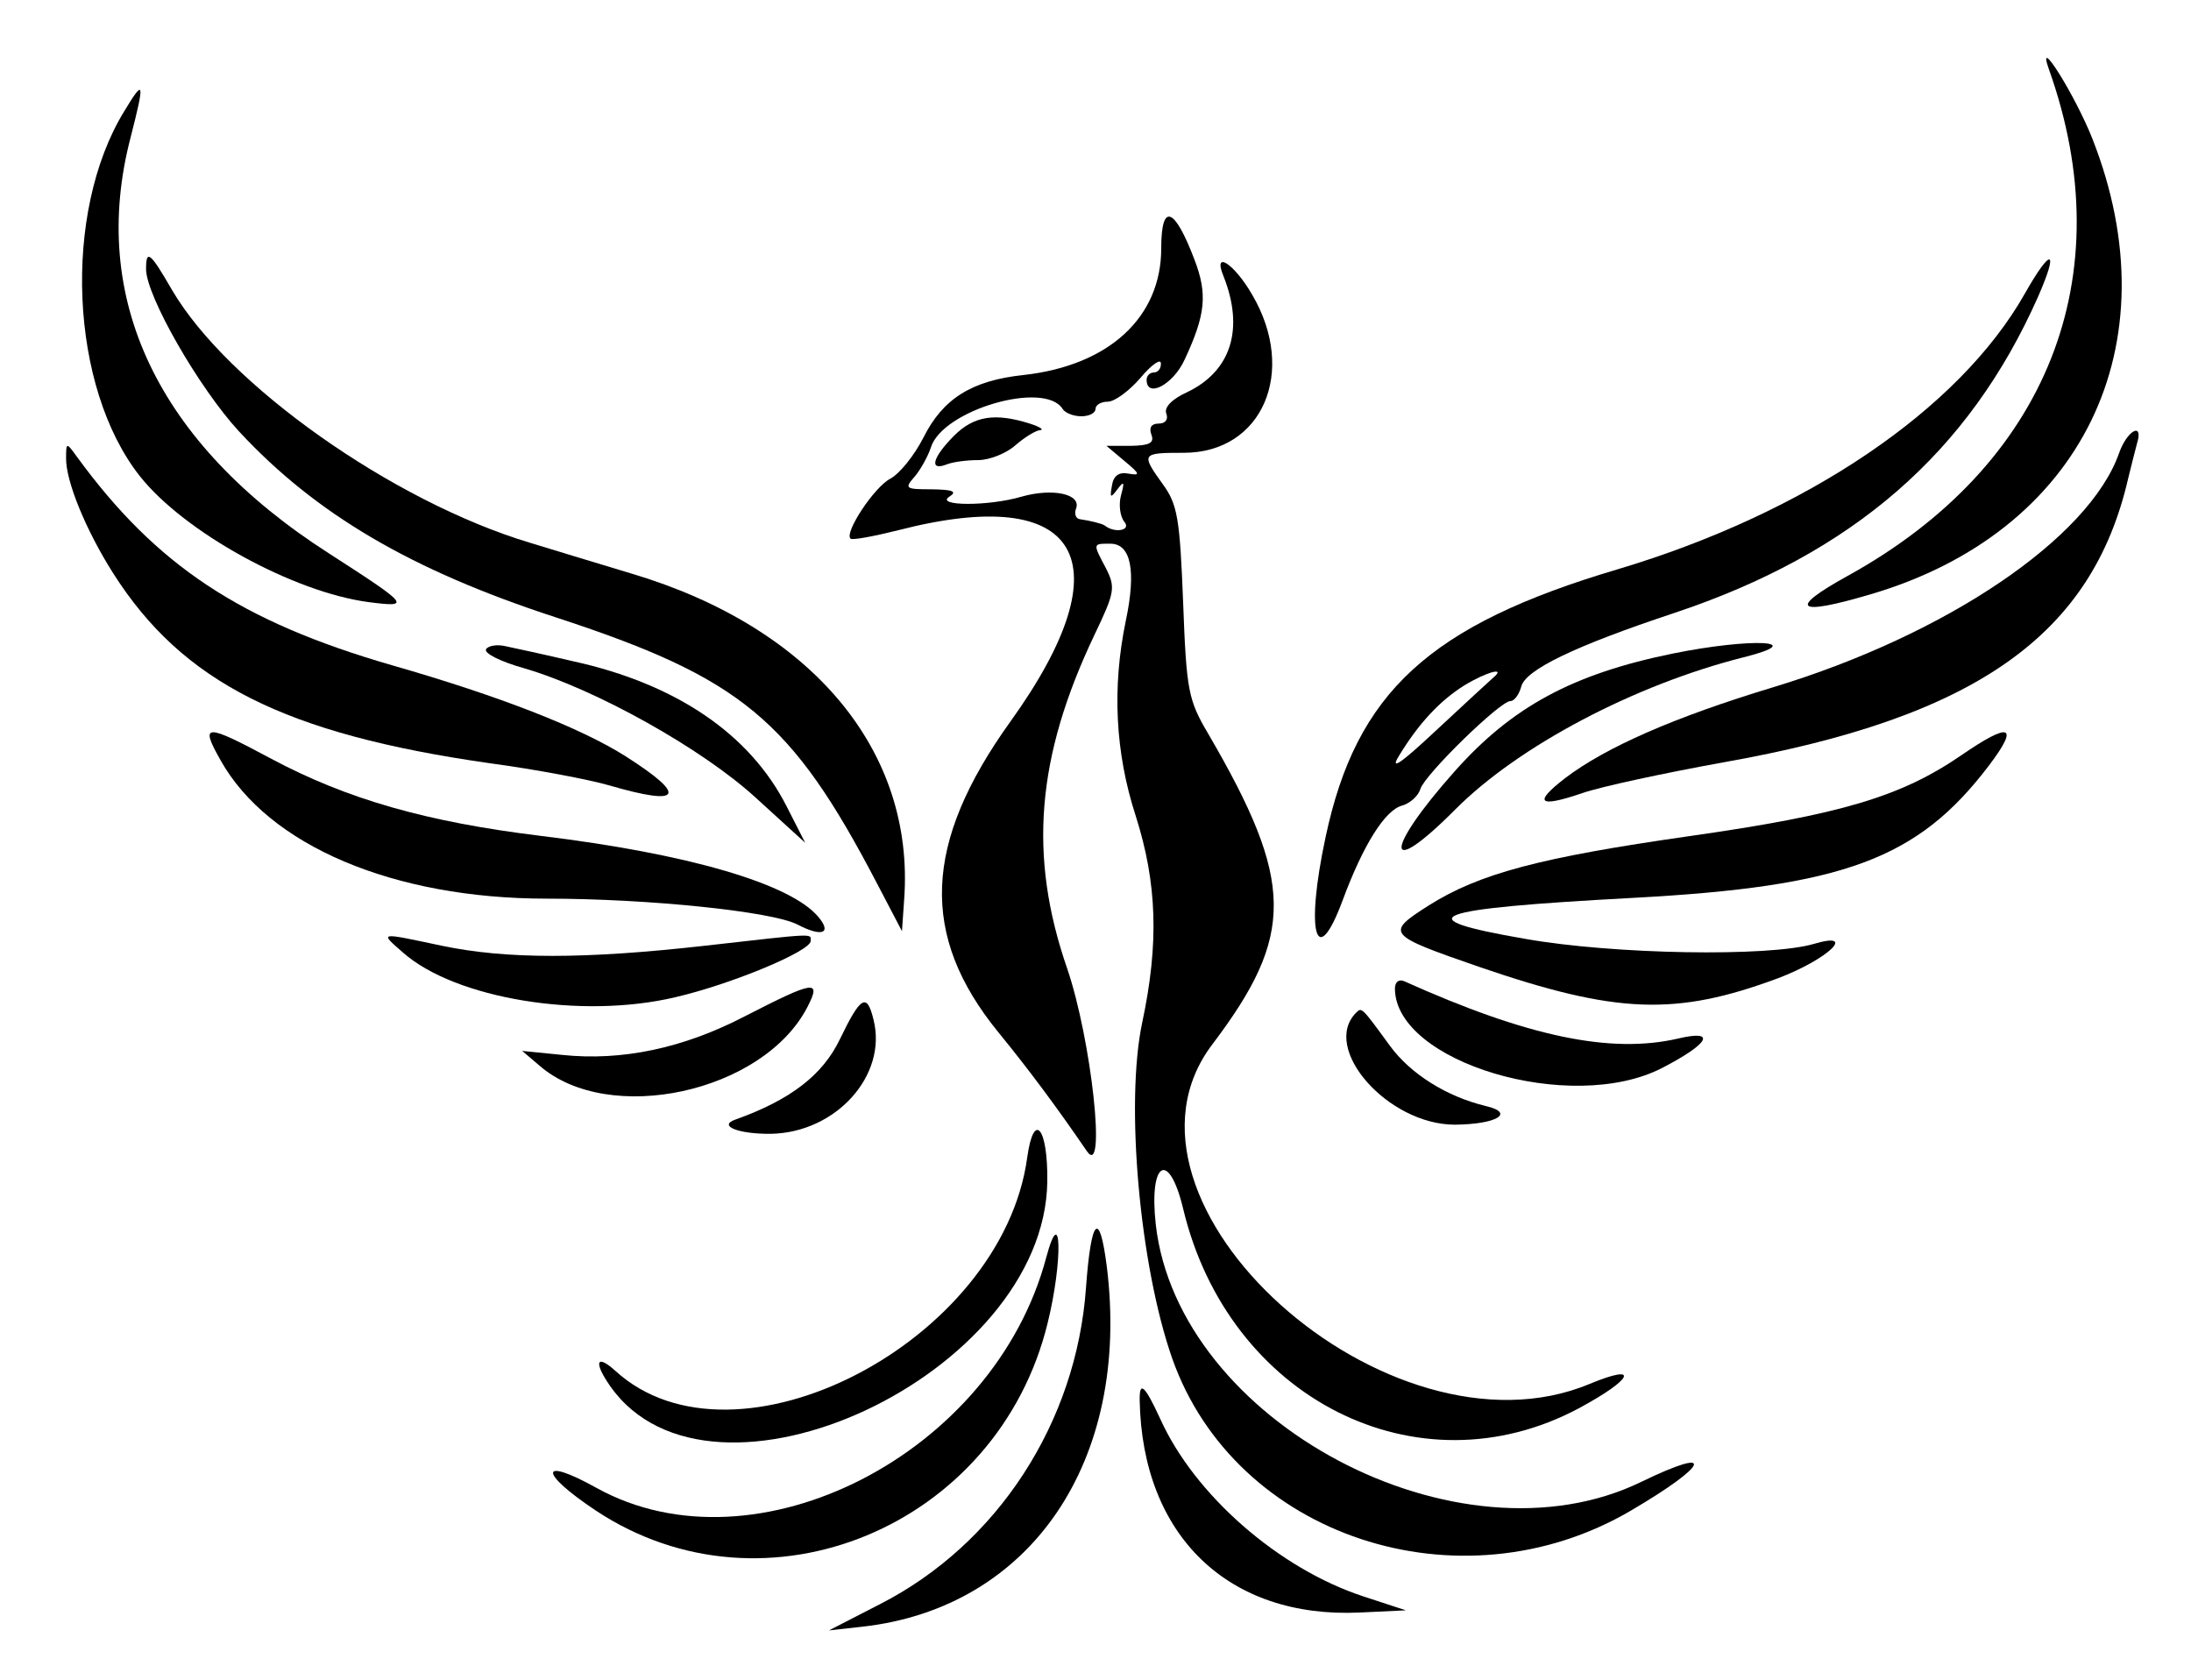
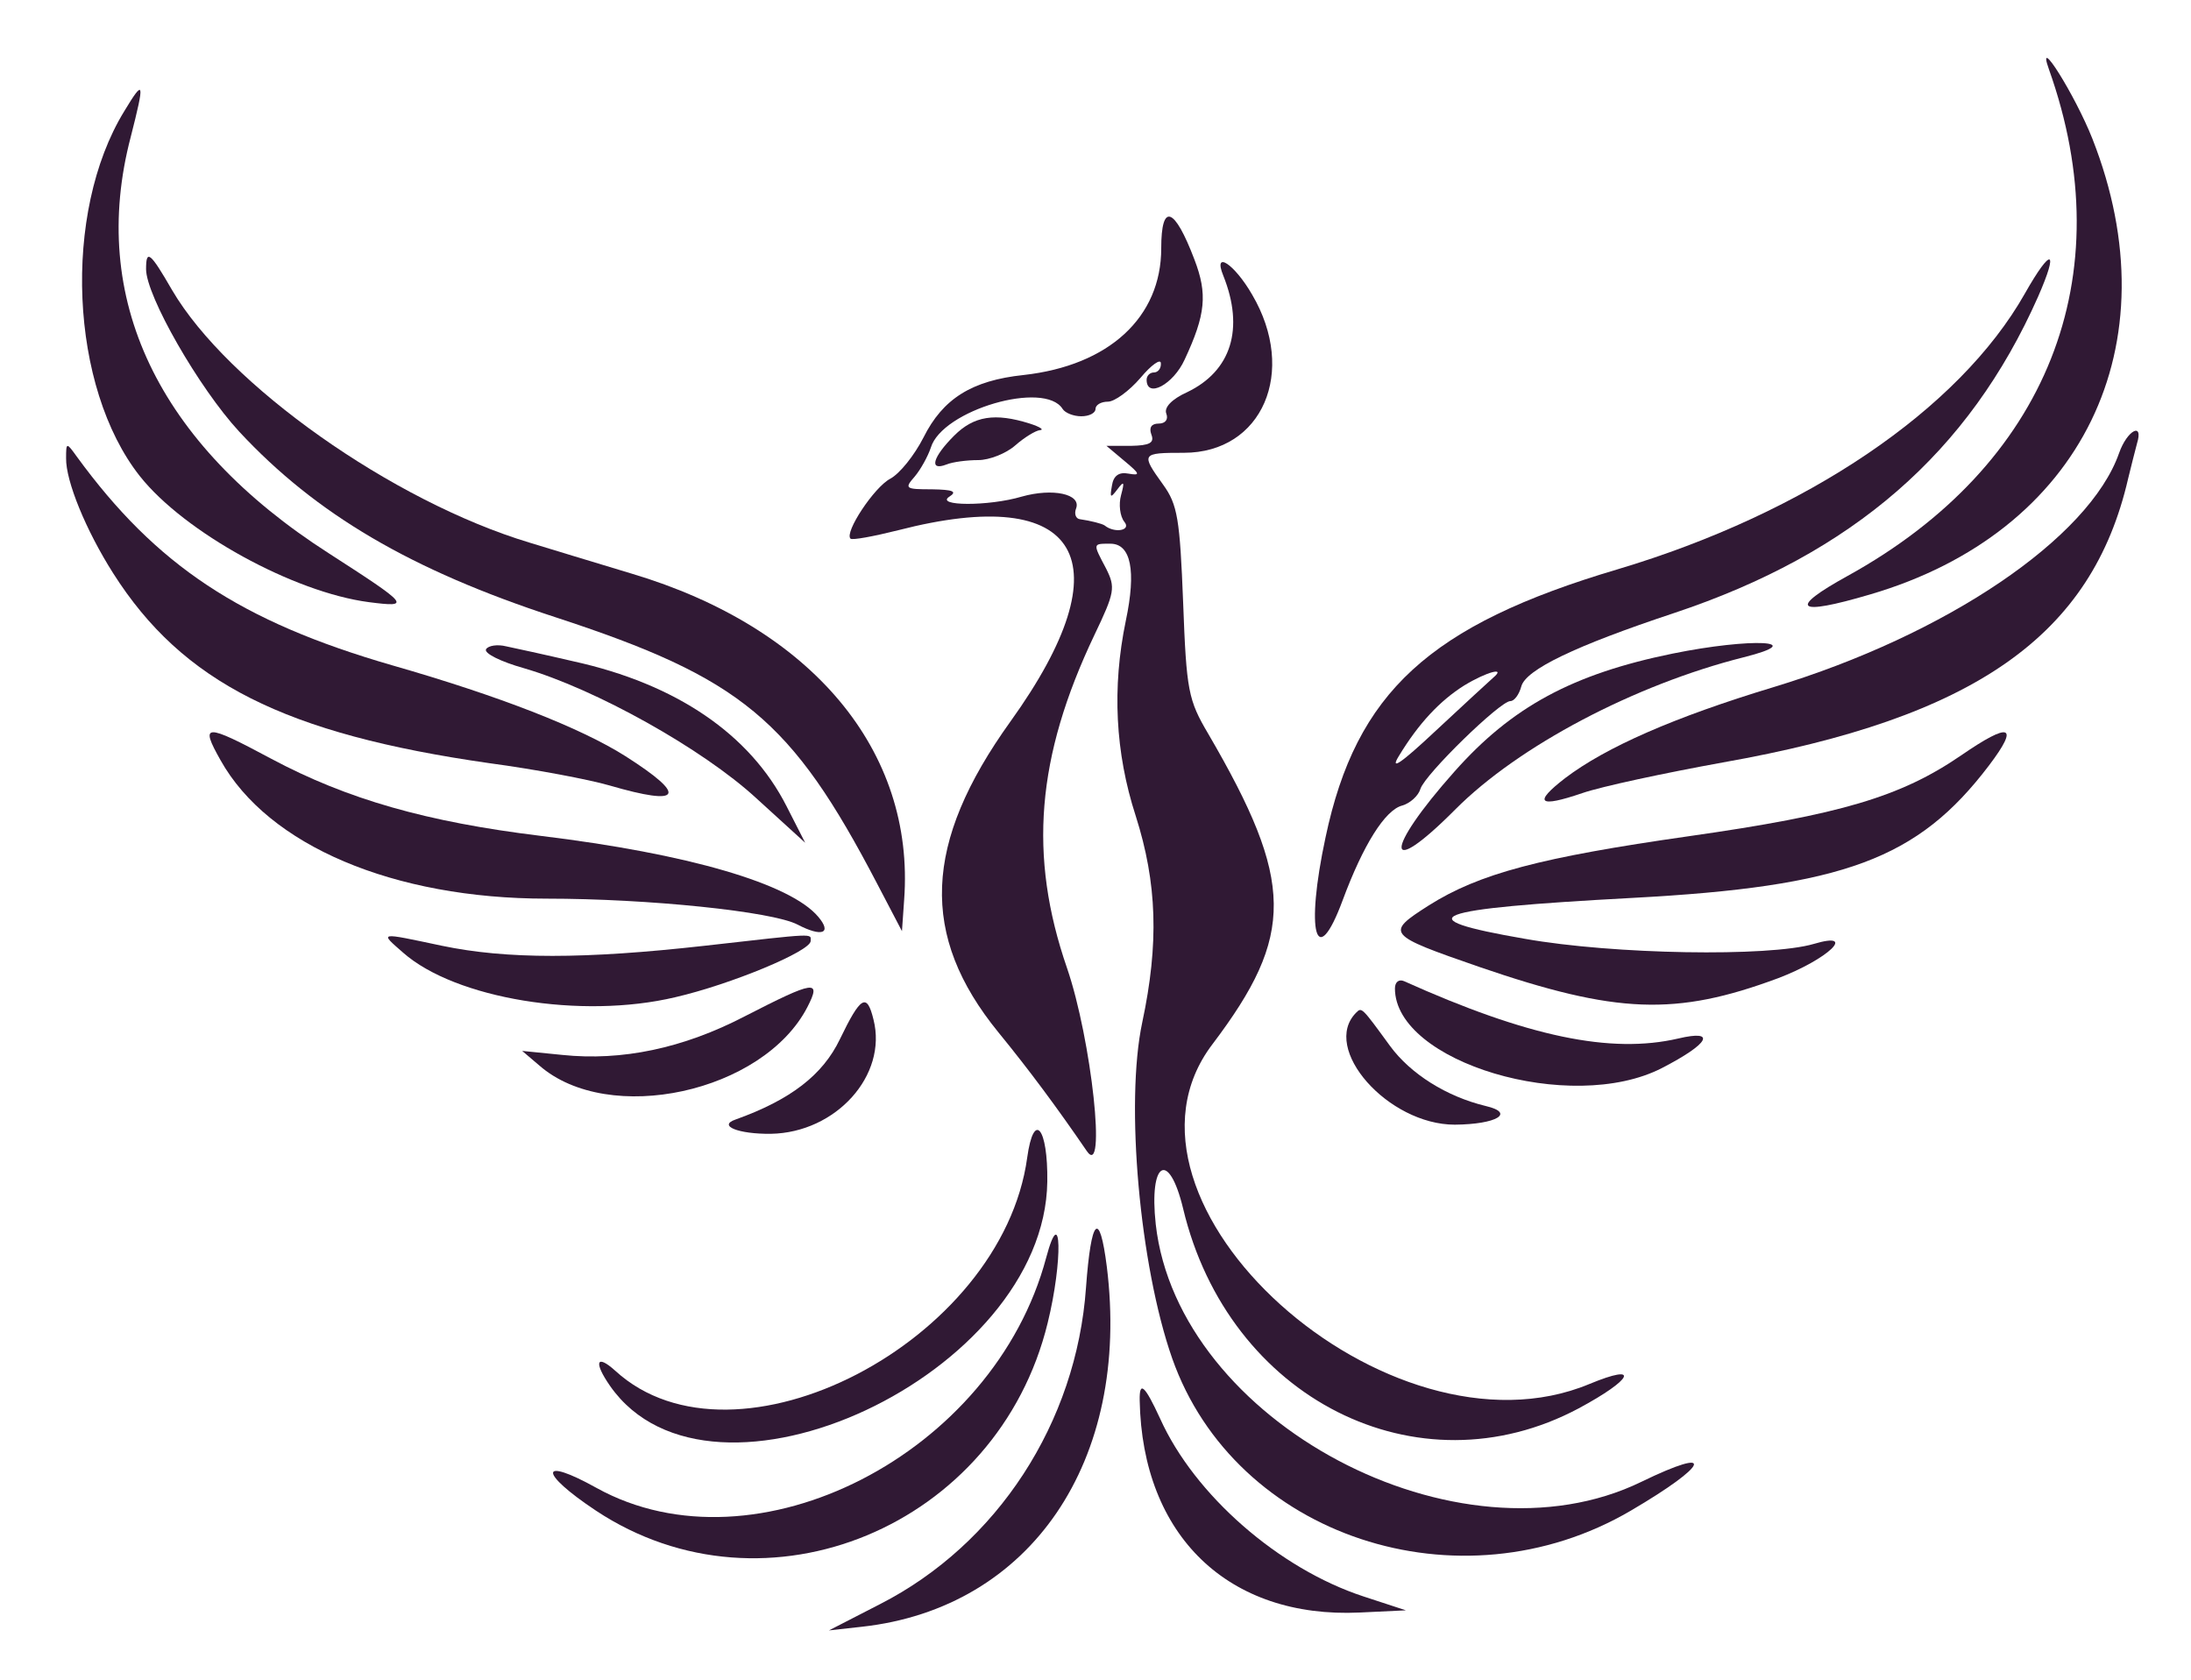
- <svg xmlns="http://www.w3.org/2000/svg" version="1.0" width="300pt" height="230pt" viewBox="0 0 300 230" preserveAspectRatio="xMidYMid meet">
-   <g transform="translate(0,230) scale(0.05,-0.05)" fill="#000000" stroke="none">
+ <svg xmlns="http://www.w3.org/2000/svg" version="1.0" width="300pt" height="230pt" viewBox="0 0 300 230" preserveAspectRatio="xMidYMid meet" fill="#301934" stroke="none">
+   <g transform="translate(0,230) scale(0.05,-0.05)" fill="#301934" stroke="none">
    <path d="M5611 4410 c202 -567 -4 -1085 -551 -1387 -165 -91 -142 -111 61 -51 581 170 831 683 609 1248 -47 119 -156 293 -119 190z" />
    <path d="M340 4295 c-170 -278 -149 -756 43 -999 122 -154 421 -318 627 -345 117 -15 112 -9 -110 134 -468 300 -658 698 -542 1140 39 153 37 161 -18 70z" />
    <path d="M3180 3920 c0 -189 -143 -321 -377 -347 -142 -15 -221 -65 -274 -171 -25 -49 -65 -99 -91 -113 -44 -23 -126 -147 -109 -164 4 -5 63 6 131 23 500 129 624 -83 307 -524 -239 -333 -249 -586 -33 -851 85 -104 162 -208 242 -325 55 -81 13 306 -54 501 -106 307 -84 578 75 912 56 117 58 130 32 182 -37 70 -37 68 12 68 56 0 71 -74 42 -211 -38 -183 -29 -361 27 -534 59 -185 64 -350 18 -566 -47 -221 -7 -666 82 -920 172 -488 787 -692 1256 -417 215 126 235 179 29 79 -501 -244 -1269 164 -1330 705 -19 173 36 205 75 43 124 -520 642 -782 1083 -547 149 80 170 125 30 67 -551 -230 -1361 498 -1033 930 227 300 225 445 -11 850 -55 93 -60 118 -69 360 -9 228 -15 268 -55 323 -61 85 -60 87 57 87 215 0 311 222 187 433 -49 85 -108 123 -79 52 58 -145 22 -261 -99 -319 -42 -19 -64 -42 -57 -59 6 -16 -3 -27 -21 -27 -20 0 -27 -11 -20 -30 9 -23 -5 -30 -56 -31 l-67 0 50 -42 c42 -35 44 -40 10 -34 -26 5 -41 -6 -45 -33 -6 -34 -4 -35 15 -10 18 24 20 21 10 -16 -7 -25 -3 -58 9 -73 20 -24 -27 -32 -54 -10 -7 5 -39 13 -67 17 -12 1 -17 15 -11 30 14 39 -64 56 -149 32 -91 -27 -239 -26 -198 0 22 14 10 19 -48 20 -73 0 -76 2 -47 35 16 19 36 55 44 79 31 103 312 185 361 106 7 -11 30 -20 51 -20 22 0 39 9 39 20 0 11 15 20 34 20 18 0 58 29 89 65 30 36 56 54 56 40 1 -14 -8 -25 -19 -25 -11 0 -20 -9 -20 -20 0 -52 73 -13 104 55 58 124 63 180 27 274 -55 145 -91 157 -91 31z" />
    <path d="M400 3863 c0 -73 145 -326 255 -445 210 -226 470 -379 865 -508 511 -167 647 -280 882 -730 l68 -130 6 86 c30 408 -253 746 -746 893 -99 30 -225 68 -280 85 -375 113 -827 432 -979 692 -60 104 -71 112 -71 57z" />
    <path d="M5545 3796 c-180 -318 -599 -601 -1115 -755 -516 -153 -716 -337 -800 -734 -56 -261 -26 -369 47 -172 56 151 116 247 163 259 21 6 44 26 50 46 13 40 218 240 246 240 11 0 24 18 30 40 12 46 147 111 418 201 490 163 808 440 997 866 58 132 37 138 -36 9z m-1456 -1052 c-10 -9 -81 -74 -157 -145 -96 -90 -127 -111 -101 -69 54 89 112 151 179 193 61 37 116 52 79 21z" />
    <path d="M2613 3407 c-59 -59 -70 -98 -21 -79 17 7 56 12 87 12 30 0 76 18 101 40 25 22 56 41 68 42 12 1 0 9 -28 18 -95 30 -153 21 -207 -33z" />
    <path d="M5803 3359 c-82 -233 -472 -497 -947 -641 -271 -82 -458 -164 -570 -249 -88 -68 -73 -82 47 -41 52 18 225 55 385 84 690 122 1011 347 1110 778 8 33 19 76 24 95 19 61 -27 37 -49 -26z" />
    <path d="M181 3345 c-1 -62 54 -197 129 -315 190 -299 470 -440 1030 -520 127 -17 274 -45 329 -61 199 -58 215 -29 44 80 -123 78 -346 165 -639 249 -415 120 -646 273 -864 572 -28 39 -29 39 -29 -5z" />
    <path d="M1331 2822 c-6 -11 40 -34 104 -52 196 -57 489 -221 635 -355 l135 -123 -51 100 c-100 197 -302 335 -584 397 -77 18 -160 36 -184 41 -24 6 -49 2 -55 -8z" />
    <path d="M4580 2810 c-274 -56 -440 -146 -597 -323 -194 -218 -193 -300 2 -104 173 174 492 342 790 417 183 46 21 54 -195 10z" />
    <path d="M5370 2531 c-165 -113 -330 -162 -745 -221 -406 -58 -574 -102 -713 -190 -119 -76 -115 -80 139 -168 376 -129 538 -135 818 -31 137 52 219 130 98 94 -123 -36 -549 -29 -791 14 -330 57 -264 82 294 112 580 31 782 106 977 363 84 111 58 120 -77 27z" />
    <path d="M604 2518 c131 -234 474 -379 893 -379 278 0 618 -35 687 -71 67 -35 95 -24 57 21 -76 91 -357 173 -761 222 -311 38 -529 100 -737 211 -183 98 -196 97 -139 -4z" />
    <path d="M1104 1991 c143 -126 488 -183 745 -122 152 35 371 126 371 154 0 21 19 22 -290 -13 -330 -37 -543 -37 -720 0 -175 37 -171 38 -106 -19z" />
    <path d="M3820 1893 c0 -202 482 -346 731 -218 130 67 151 106 45 81 -185 -43 -413 5 -751 157 -14 6 -25 -2 -25 -20z" />
    <path d="M2040 1817 c-169 -88 -337 -123 -500 -106 l-110 11 47 -40 c190 -166 613 -74 734 160 39 76 20 73 -171 -25z" />
    <path d="M2300 1754 c-47 -98 -135 -166 -286 -220 -49 -17 8 -40 97 -39 178 3 320 160 281 313 -18 74 -35 64 -92 -54z" />
    <path d="M3714 1827 c-98 -98 87 -307 270 -307 115 1 166 32 85 51 -108 26 -206 88 -262 164 -78 107 -78 107 -93 92z" />
    <path d="M2813 1430 c-69 -505 -800 -884 -1128 -584 -52 47 -60 24 -14 -42 277 -395 1190 32 1197 560 2 148 -37 196 -55 66z" />
    <path d="M2865 1156 c-143 -538 -795 -872 -1231 -631 -158 88 -160 43 -2 -62 465 -308 1101 -44 1237 514 42 170 38 336 -4 179z" />
    <path d="M2974 1074 c-26 -370 -243 -703 -564 -867 l-140 -72 90 10 c463 51 737 454 671 986 -20 158 -43 134 -57 -57z" />
    <path d="M3121 765 c7 -371 243 -598 603 -581 l126 6 -116 38 c-232 76 -463 278 -557 487 -42 91 -57 105 -56 50z" />
  </g>
</svg>
